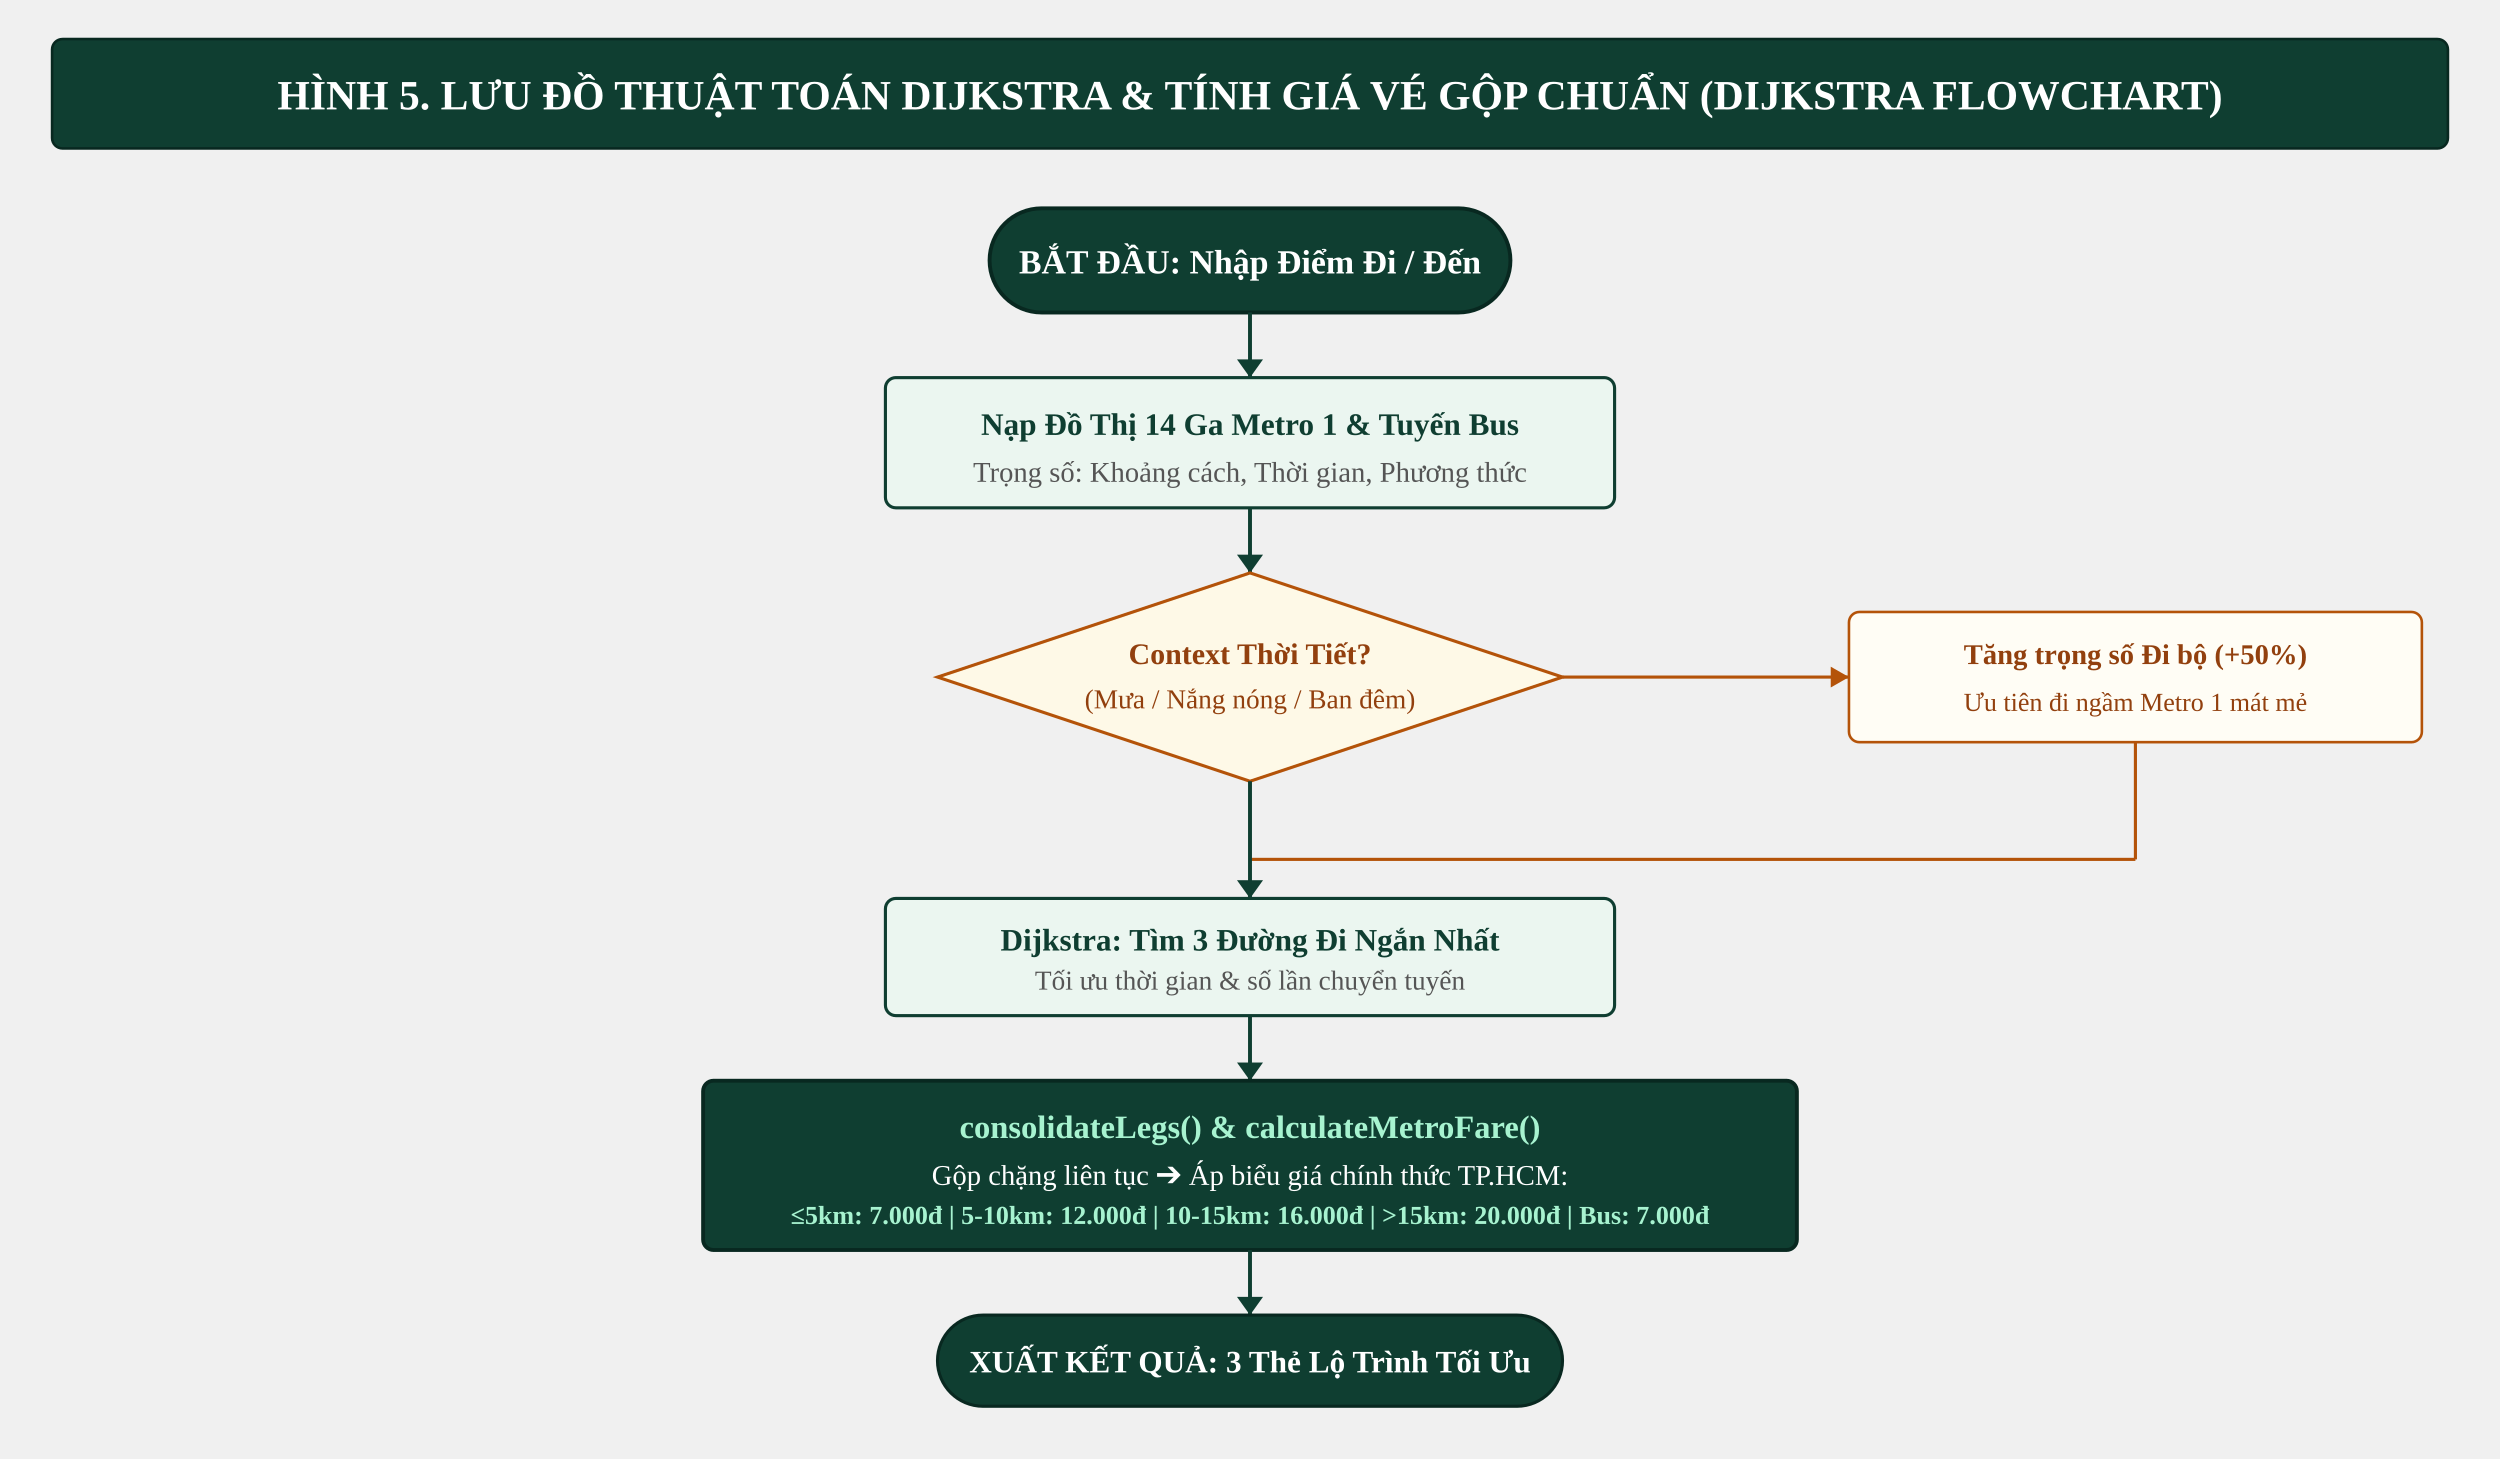
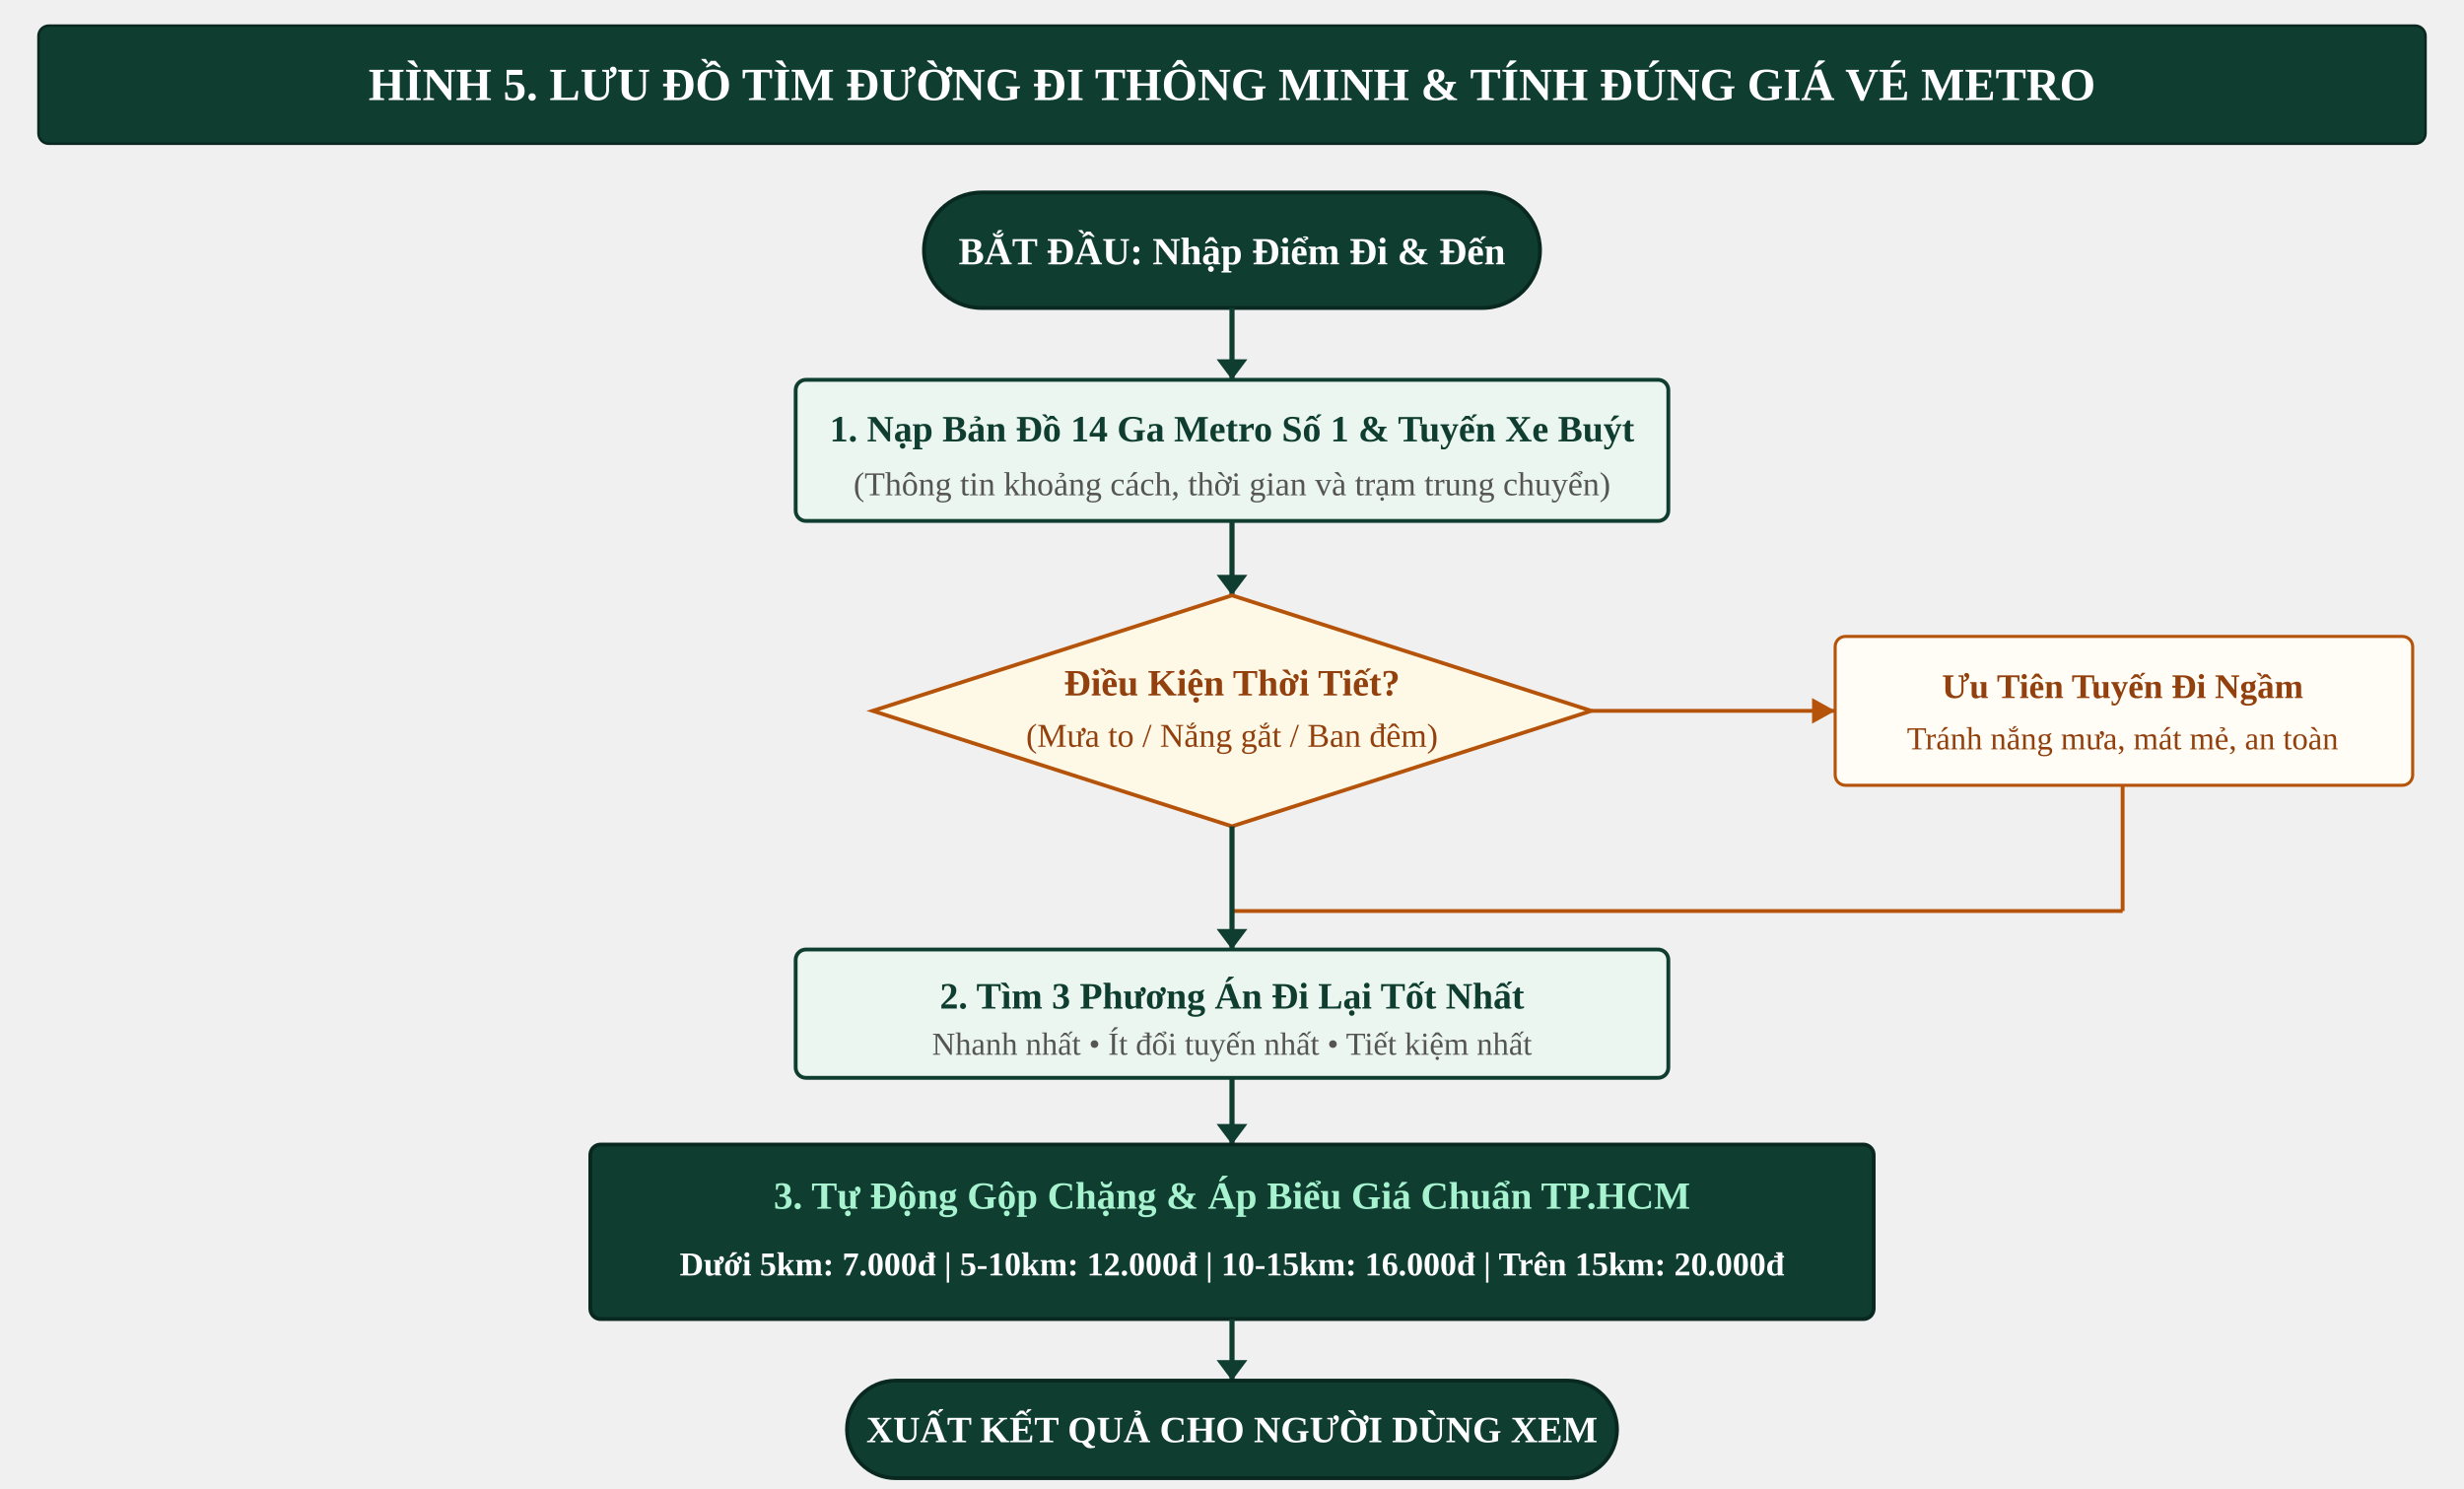
- <svg xmlns="http://www.w3.org/2000/svg" viewBox="0 0 960 560" width="100%" height="100%" style="background-color: #ffffff; font-family: 'Times New Roman', Times, serif;">
-   <rect x="20" y="15" width="920" height="42" rx="4" fill="#0F3E31" stroke="#082820" stroke-width="1" />
-   <text x="480" y="42" fill="#ffffff" font-size="16" font-weight="bold" text-anchor="middle">
-     HÌNH 5. LƯU ĐỒ THUẬT TOÁN DIJKSTRA &amp; TÍNH GIÁ VÉ GỘP CHUẨN (DIJKSTRA FLOWCHART)
+ <svg xmlns="http://www.w3.org/2000/svg" viewBox="0 0 960 580" width="100%" height="100%" style="background-color: #ffffff; font-family: 'Times New Roman', Times, serif;">
+   <rect x="15" y="10" width="930" height="46" rx="4" fill="#0F3E31" stroke="#082820" stroke-width="1" />
+   <text x="480" y="39" fill="#ffffff" font-size="18" font-weight="bold" text-anchor="middle">
+     HÌNH 5. LƯU ĐỒ TÌM ĐƯỜNG ĐI THÔNG MINH &amp; TÍNH ĐÚNG GIÁ VÉ METRO
  </text>
-   <rect x="380" y="80" width="200" height="40" rx="20" fill="#0F3E31" stroke="#082820" stroke-width="1.5" />
-   <text x="480" y="105" fill="#ffffff" font-size="13" font-weight="bold" text-anchor="middle">BẮT ĐẦU: Nhập Điểm Đi / Đến</text>
-   <line x1="480" y1="120" x2="480" y2="145" stroke="#0F3E31" stroke-width="1.5" />
-   <polygon points="480,145 475,138 485,138" fill="#0F3E31" />
-   <rect x="340" y="145" width="280" height="50" rx="4" fill="#EBF6F0" stroke="#0F3E31" stroke-width="1.2" />
-   <text x="480" y="167" fill="#0F3E31" font-size="12" font-weight="bold" text-anchor="middle">Nạp Đồ Thị 14 Ga Metro 1 &amp; Tuyến Bus</text>
-   <text x="480" y="185" fill="#555555" font-size="11" text-anchor="middle">Trọng số: Khoảng cách, Thời gian, Phương thức</text>
-   <line x1="480" y1="195" x2="480" y2="220" stroke="#0F3E31" stroke-width="1.5" />
-   <polygon points="480,220 475,213 485,213" fill="#0F3E31" />
-   <polygon points="480,220 600,260 480,300 360,260" fill="#FEF9E7" stroke="#B45309" stroke-width="1.2" />
-   <text x="480" y="255" fill="#92400E" font-size="11.5" font-weight="bold" text-anchor="middle">Context Thời Tiết?</text>
-   <text x="480" y="272" fill="#92400E" font-size="10.5" text-anchor="middle">(Mưa / Nắng nóng / Ban đêm)</text>
-   <line x1="600" y1="260" x2="710" y2="260" stroke="#B45309" stroke-width="1.2" />
-   <polygon points="710,260 703,256 703,264" fill="#B45309" />
-   <rect x="710" y="235" width="220" height="50" rx="4" fill="#FFFDF5" stroke="#B45309" stroke-width="1" />
-   <text x="820" y="255" fill="#92400E" font-size="11" font-weight="bold" text-anchor="middle">Tăng trọng số Đi bộ (+50%)</text>
-   <text x="820" y="273" fill="#92400E" font-size="10" text-anchor="middle">Ưu tiên đi ngầm Metro 1 mát mẻ</text>
-   <line x1="820" y1="285" x2="820" y2="330" stroke="#B45309" stroke-width="1.2" />
-   <line x1="820" y1="330" x2="480" y2="330" stroke="#B45309" stroke-width="1.2" />
-   <line x1="480" y1="300" x2="480" y2="345" stroke="#0F3E31" stroke-width="1.5" />
-   <polygon points="480,345 475,338 485,338" fill="#0F3E31" />
-   <rect x="340" y="345" width="280" height="45" rx="4" fill="#EBF6F0" stroke="#0F3E31" stroke-width="1.2" />
-   <text x="480" y="365" fill="#0F3E31" font-size="12" font-weight="bold" text-anchor="middle">Dijkstra: Tìm 3 Đường Đi Ngắn Nhất</text>
-   <text x="480" y="380" fill="#555555" font-size="10.5" text-anchor="middle">Tối ưu thời gian &amp; số lần chuyển tuyến</text>
-   <line x1="480" y1="390" x2="480" y2="415" stroke="#0F3E31" stroke-width="1.5" />
-   <polygon points="480,415 475,408 485,408" fill="#0F3E31" />
-   <rect x="270" y="415" width="420" height="65" rx="4" fill="#0F3E31" stroke="#082820" stroke-width="1.5" />
-   <text x="480" y="437" fill="#A7F3D0" font-size="12.5" font-weight="bold" text-anchor="middle">consolidateLegs() &amp; calculateMetroFare()</text>
-   <text x="480" y="455" fill="#ffffff" font-size="11" text-anchor="middle">Gộp chặng liên tục ➔ Áp biểu giá chính thức TP.HCM:</text>
-   <text x="480" y="470" fill="#A7F3D0" font-size="10" font-weight="bold" text-anchor="middle">≤5km: 7.000đ | 5-10km: 12.000đ | 10-15km: 16.000đ | &gt;15km: 20.000đ | Bus: 7.000đ</text>
-   <line x1="480" y1="480" x2="480" y2="505" stroke="#0F3E31" stroke-width="1.5" />
-   <polygon points="480,505 475,498 485,498" fill="#0F3E31" />
-   <rect x="360" y="505" width="240" height="35" rx="17.5" fill="#0F3E31" stroke="#082820" stroke-width="1.2" />
-   <text x="480" y="527" fill="#ffffff" font-size="12" font-weight="bold" text-anchor="middle">XUẤT KẾT QUẢ: 3 Thẻ Lộ Trình Tối Ưu</text>
+   <rect x="360" y="75" width="240" height="45" rx="22.5" fill="#0F3E31" stroke="#082820" stroke-width="1.5" />
+   <text x="480" y="103" fill="#ffffff" font-size="15" font-weight="bold" text-anchor="middle">BẮT ĐẦU: Nhập Điểm Đi &amp; Đến</text>
+   <line x1="480" y1="120" x2="480" y2="148" stroke="#0F3E31" stroke-width="2" />
+   <polygon points="480,148 474,140 486,140" fill="#0F3E31" />
+   <rect x="310" y="148" width="340" height="55" rx="4" fill="#EBF6F0" stroke="#0F3E31" stroke-width="1.5" />
+   <text x="480" y="172" fill="#0F3E31" font-size="14.5" font-weight="bold" text-anchor="middle">1. Nạp Bản Đồ 14 Ga Metro Số 1 &amp; Tuyến Xe Buýt</text>
+   <text x="480" y="193" fill="#555555" font-size="13" text-anchor="middle">(Thông tin khoảng cách, thời gian và trạm trung chuyển)</text>
+   <line x1="480" y1="203" x2="480" y2="232" stroke="#0F3E31" stroke-width="2" />
+   <polygon points="480,232 474,224 486,224" fill="#0F3E31" />
+   <polygon points="480,232 620,277 480,322 340,277" fill="#FEF9E7" stroke="#B45309" stroke-width="1.5" />
+   <text x="480" y="271" fill="#92400E" font-size="14.5" font-weight="bold" text-anchor="middle">Điều Kiện Thời Tiết?</text>
+   <text x="480" y="291" fill="#92400E" font-size="13" text-anchor="middle">(Mưa to / Nắng gắt / Ban đêm)</text>
+   <line x1="620" y1="277" x2="715" y2="277" stroke="#B45309" stroke-width="1.5" />
+   <polygon points="715,277 706,272 706,282" fill="#B45309" />
+   <rect x="715" y="248" width="225" height="58" rx="4" fill="#FFFDF5" stroke="#B45309" stroke-width="1.2" />
+   <text x="827" y="272" fill="#92400E" font-size="13.5" font-weight="bold" text-anchor="middle">Ưu Tiên Tuyến Đi Ngầm</text>
+   <text x="827" y="292" fill="#92400E" font-size="12.5" text-anchor="middle">Tránh nắng mưa, mát mẻ, an toàn</text>
+   <line x1="827" y1="306" x2="827" y2="355" stroke="#B45309" stroke-width="1.5" />
+   <line x1="827" y1="355" x2="480" y2="355" stroke="#B45309" stroke-width="1.5" />
+   <line x1="480" y1="322" x2="480" y2="370" stroke="#0F3E31" stroke-width="2" />
+   <polygon points="480,370 474,362 486,362" fill="#0F3E31" />
+   <rect x="310" y="370" width="340" height="50" rx="4" fill="#EBF6F0" stroke="#0F3E31" stroke-width="1.5" />
+   <text x="480" y="393" fill="#0F3E31" font-size="14.5" font-weight="bold" text-anchor="middle">2. Tìm 3 Phương Án Đi Lại Tốt Nhất</text>
+   <text x="480" y="411" fill="#555555" font-size="12.5" text-anchor="middle">Nhanh nhất • Ít đổi tuyến nhất • Tiết kiệm nhất</text>
+   <line x1="480" y1="420" x2="480" y2="446" stroke="#0F3E31" stroke-width="2" />
+   <polygon points="480,446 474,438 486,438" fill="#0F3E31" />
+   <rect x="230" y="446" width="500" height="68" rx="4" fill="#0F3E31" stroke="#082820" stroke-width="1.5" />
+   <text x="480" y="471" fill="#A7F3D0" font-size="15" font-weight="bold" text-anchor="middle">3. Tự Động Gộp Chặng &amp; Áp Biểu Giá Chuẩn TP.HCM</text>
+   <text x="480" y="497" fill="#ffffff" font-size="13" font-weight="bold" text-anchor="middle">Dưới 5km: 7.000đ | 5-10km: 12.000đ | 10-15km: 16.000đ | Trên 15km: 20.000đ</text>
+   <line x1="480" y1="514" x2="480" y2="538" stroke="#0F3E31" stroke-width="2" />
+   <polygon points="480,538 474,530 486,530" fill="#0F3E31" />
+   <rect x="330" y="538" width="300" height="38" rx="19" fill="#0F3E31" stroke="#082820" stroke-width="1.5" />
+   <text x="480" y="562" fill="#ffffff" font-size="14.5" font-weight="bold" text-anchor="middle">XUẤT KẾT QUẢ CHO NGƯỜI DÙNG XEM</text>
</svg>
